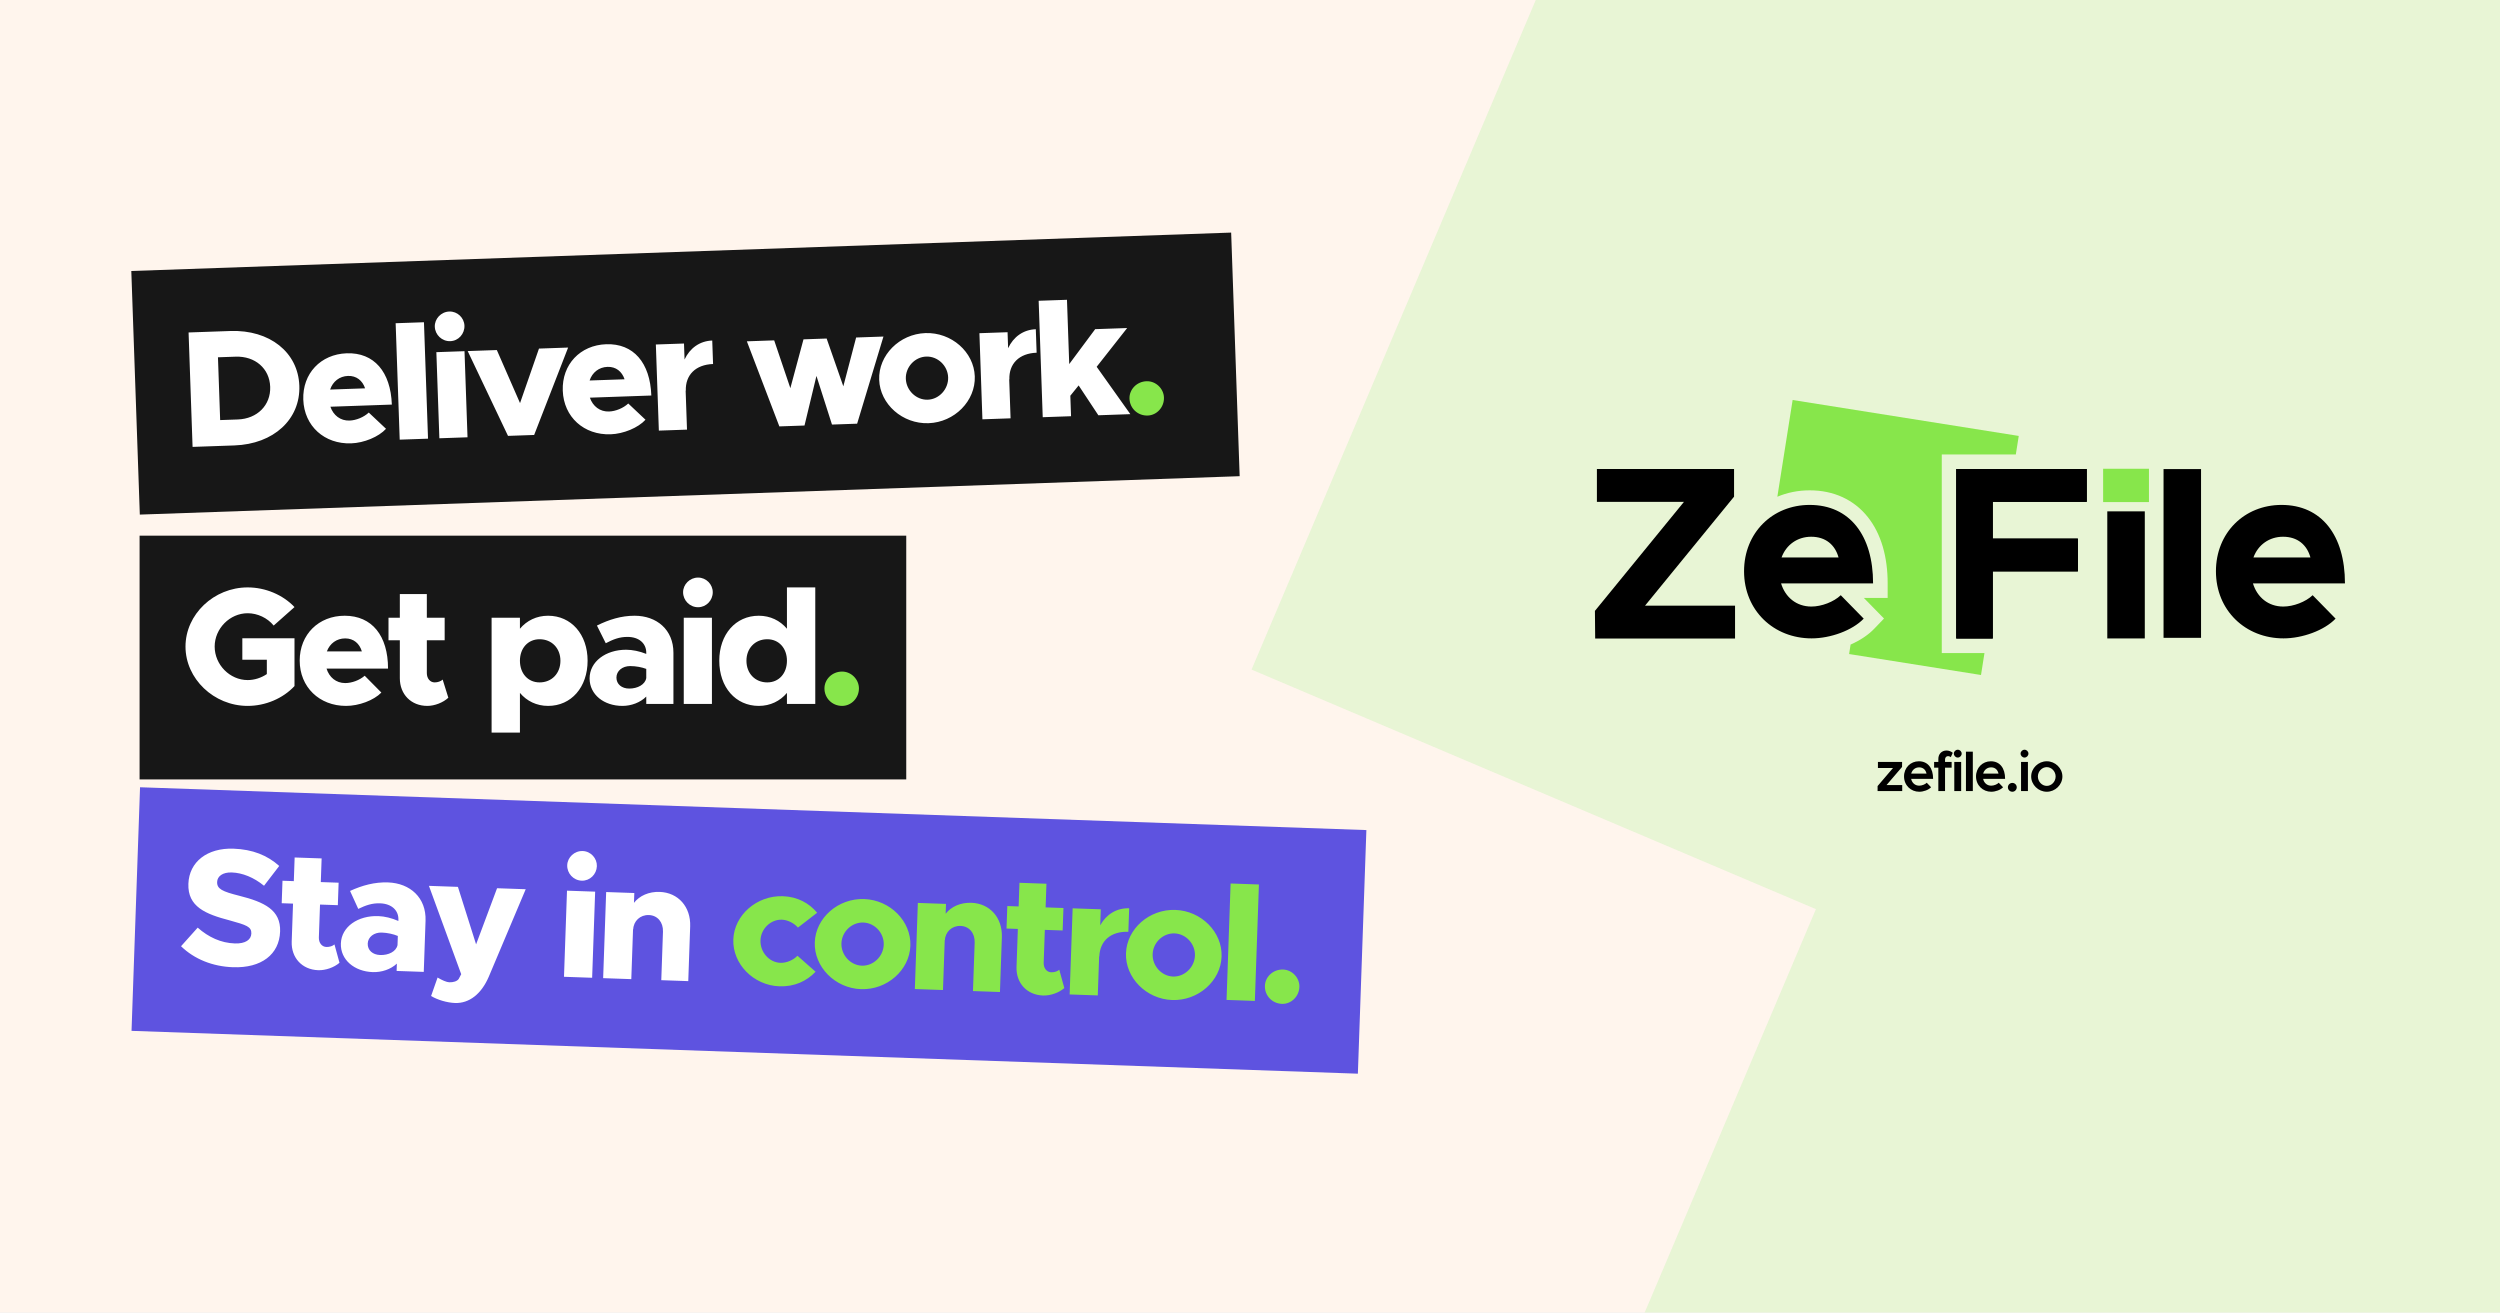
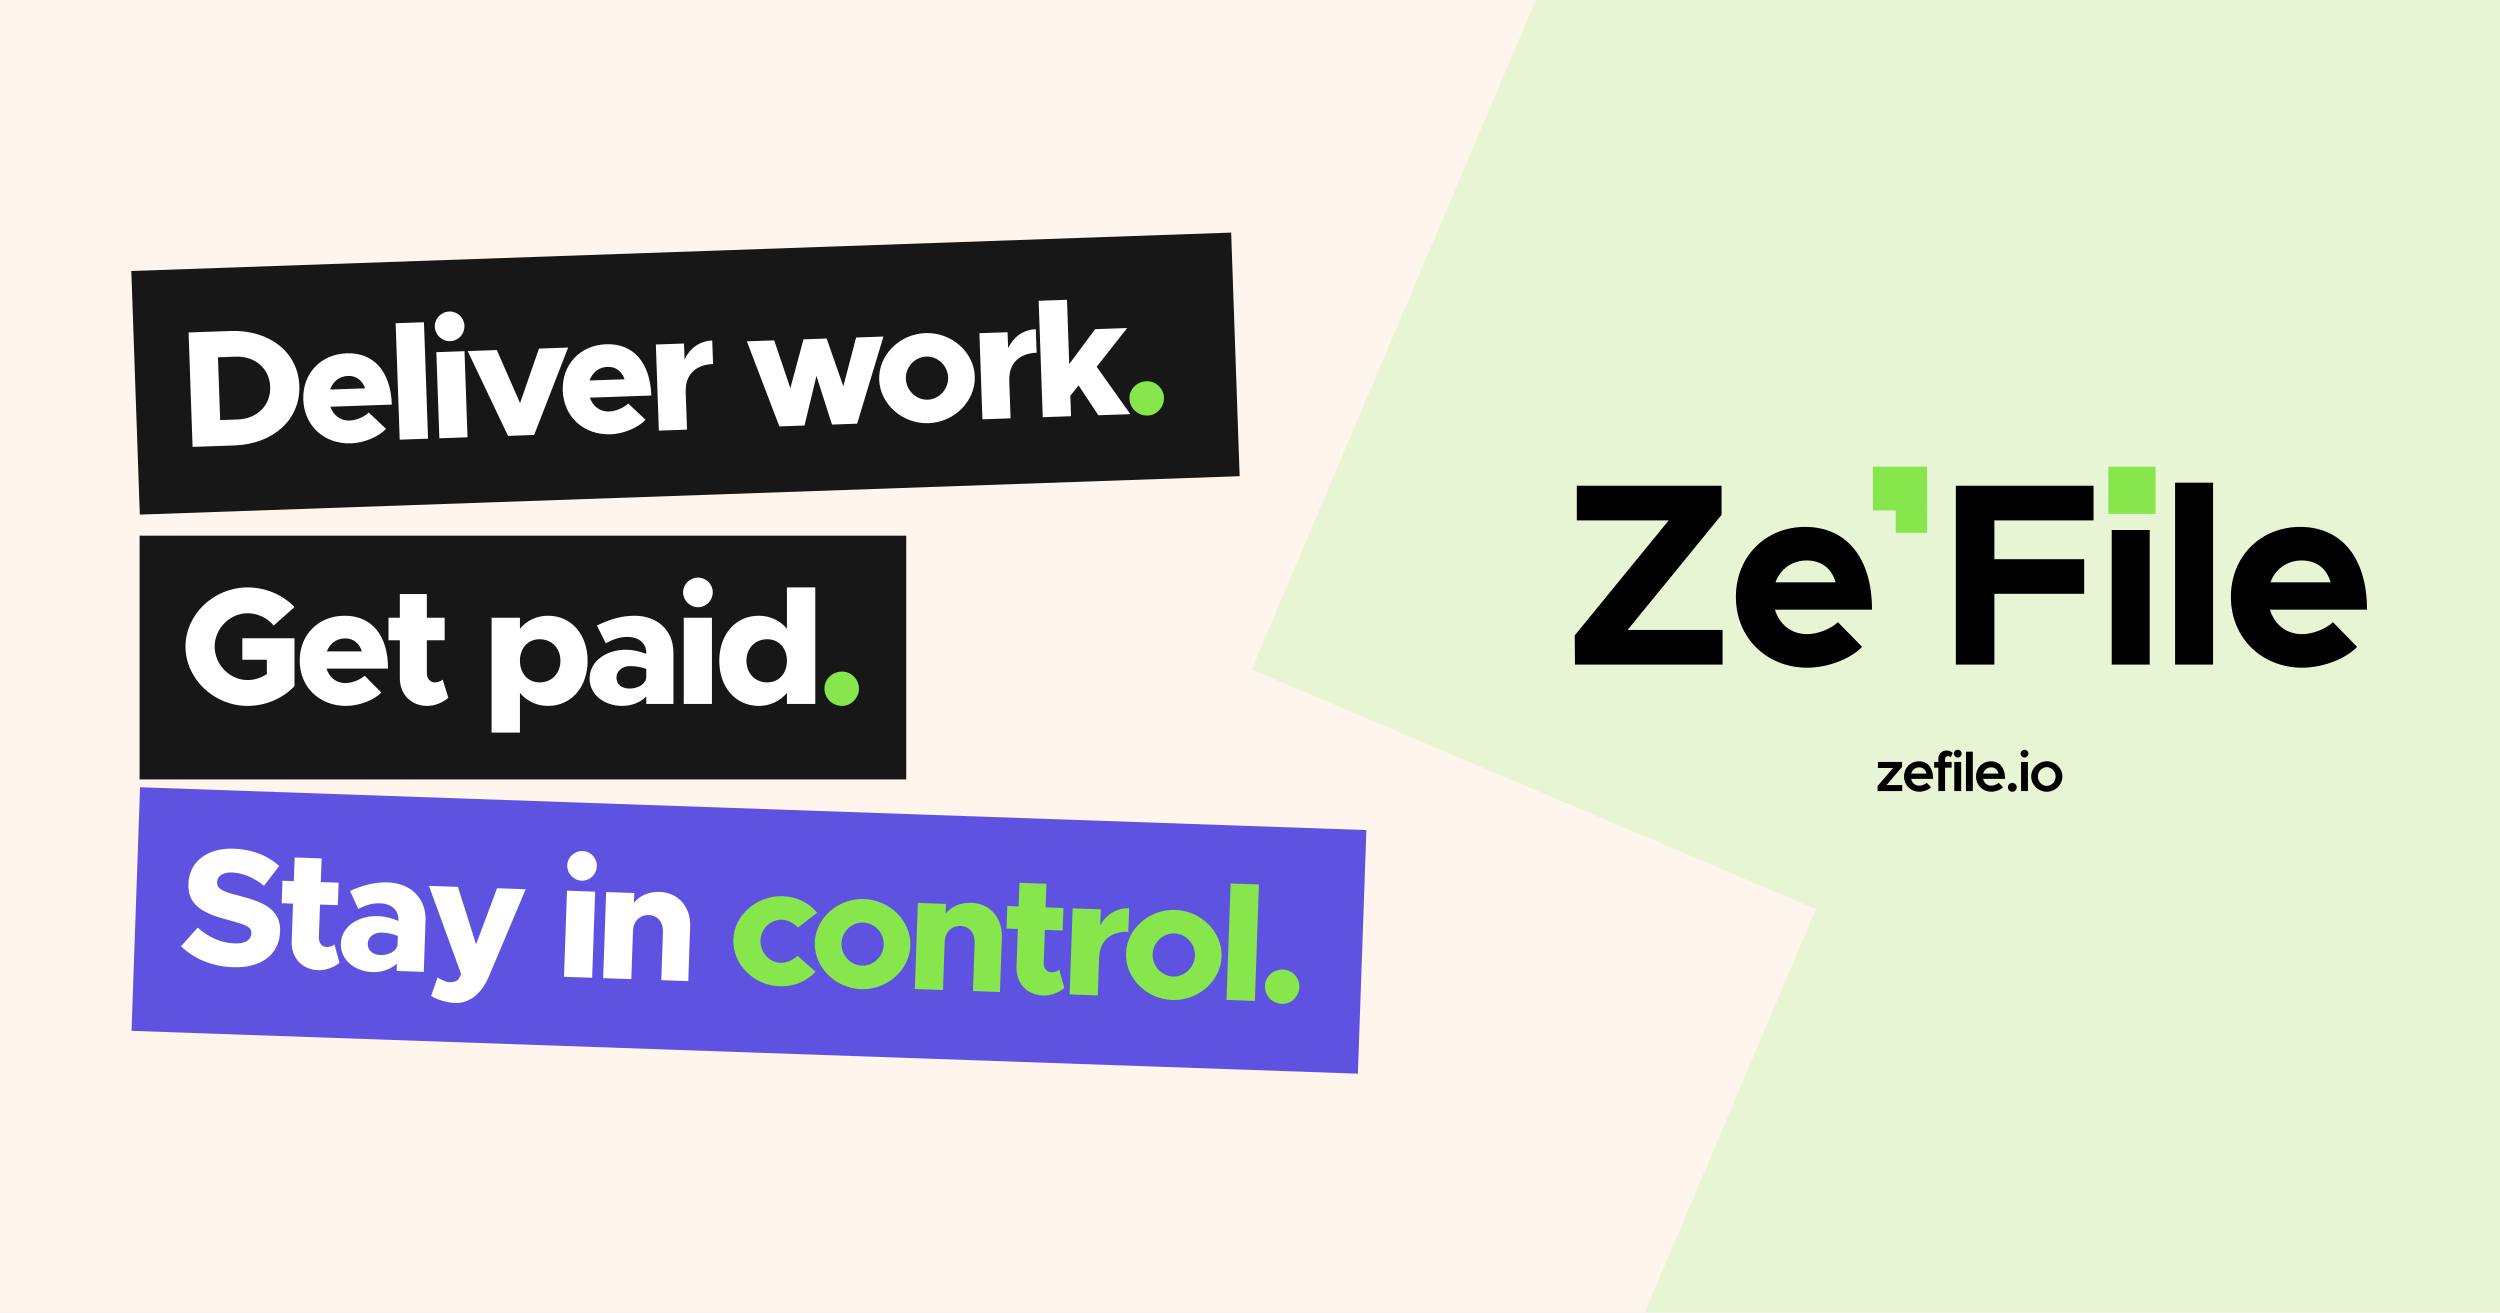
<svg xmlns="http://www.w3.org/2000/svg" width="1200" height="630" viewBox="0 0 1200 630" fill="none">
  <rect width="1200" height="630" fill="#FFF5ED" />
  <mask id="mask0_2066_2488" style="mask-type:alpha" maskUnits="userSpaceOnUse" x="0" y="0" width="1200" height="630">
    <rect width="1200" height="630" fill="#D9D9D9" />
  </mask>
  <g mask="url(#mask0_2066_2488)">
    <g opacity="0.4">
      <rect x="820.776" y="-196.965" width="697.217" height="563.137" transform="rotate(23 820.776 -196.965)" fill="#C5F4B1" />
      <rect x="885.384" y="404.005" width="402.927" height="323.204" transform="rotate(23 885.384 404.005)" fill="#C5F4B1" />
    </g>
  </g>
  <rect x="67.221" y="377.883" width="589" height="117" transform="rotate(2 67.221 377.883)" fill="#5E53E0" />
  <rect x="67" y="257.121" width="368" height="117" fill="#171717" />
  <rect x="63.029" y="130.077" width="528.247" height="117" transform="rotate(-2 63.0294 130.077)" fill="#171717" />
  <path d="M111.838 464.269C102.084 463.929 93.321 460.421 86.895 454.193L94.891 445.266C100.094 449.851 106.001 452.619 112.717 452.853C117.834 453.032 120.545 451.045 120.648 448.087C120.763 444.809 118.229 444 110.301 441.802C98.641 438.753 90.038 435.251 90.423 424.218C90.791 413.664 99.512 406.924 112.064 407.363C121.259 407.684 128.362 410.573 134.028 415.654L126.732 425.165C121.829 421.152 116.382 418.96 111.265 418.782C106.868 418.628 104.317 420.62 104.222 423.339C104.105 426.697 106.704 427.908 114.798 429.952C127.018 433.02 134.81 436.814 134.45 447.128C134.065 458.161 125.43 464.744 111.838 464.269ZM160.544 453.322L162.958 462.132C160.398 464.364 156.265 465.821 152.747 465.698C144.992 465.427 139.748 459.721 140.018 451.965L140.655 433.736L135.218 433.547L135.595 422.753L141.032 422.943L141.428 411.59L154.38 412.042L153.984 423.395L162.539 423.694L162.162 434.487L153.607 434.189L153.057 449.939C152.965 452.578 154.5 454.472 156.658 454.548C158.178 454.601 159.716 454.094 160.544 453.322ZM186.256 423.562C196.89 423.933 204.65 430.928 204.265 441.961L203.408 466.506L190.376 466.051L190.499 462.533C187.52 465.311 183.147 466.759 178.909 466.612C170.114 466.304 163.346 460.705 163.619 452.87C163.901 444.794 171.855 439.389 181.609 439.729C184.647 439.835 188.06 440.675 191.213 442.066L191.233 441.506C191.386 437.109 188.14 433.794 182.464 433.595C178.546 433.459 175.546 434.555 171.964 436.271L168.022 427.648C173.879 424.971 179.86 423.338 186.256 423.562ZM182.477 458.411C186.475 458.551 190.14 456.757 190.808 453.659L190.962 449.262C188.911 448.389 186.052 447.729 183.254 447.632C179.576 447.503 176.617 449.721 176.506 452.919C176.394 456.117 178.88 458.285 182.477 458.411ZM218.414 481.439C214.657 481.308 209.982 479.944 206.925 478.076L210.036 469.219C212.153 470.494 214.361 471.452 215.64 471.496C217.639 471.566 219.42 470.988 220.178 469.894L221.379 467.614L205.889 425.208L219.801 425.694L228.523 453.295L238.589 426.35L252.341 426.83L234.626 468.797C231.052 477.158 225.21 481.677 218.414 481.439ZM279.211 422.725C275.214 422.586 272.13 419.196 272.267 415.278C272.398 411.521 275.711 408.354 279.708 408.494C283.626 408.631 286.629 412.018 286.498 415.775C286.361 419.693 283.129 422.862 279.211 422.725ZM270.716 468.857L272.16 427.522L285.671 427.994L284.228 469.329L270.716 468.857ZM316.653 428.115C325.527 428.425 331.612 435.282 331.285 444.636L330.367 470.94L317.414 470.488L318.227 447.222C318.386 442.665 315.62 439.366 311.462 439.221C307.305 439.076 304.078 442.085 303.935 446.162L303.864 445.92L303.023 469.985L289.511 469.513L290.955 428.178L304.467 428.65L304.302 433.367C306.983 429.939 311.456 427.934 316.653 428.115Z" fill="white" />
  <path d="M374.103 473.428C361.711 472.995 351.583 462.715 351.994 450.963C352.404 439.21 363.301 429.744 375.774 430.18C382.809 430.425 388.385 433.502 392.227 438.119L383.012 445.242C381.243 443.179 378.178 441.551 375.3 441.45C369.943 441.263 365.221 445.821 365.029 451.338C364.83 457.014 369.22 461.97 374.577 462.158C377.535 462.261 380.786 460.853 382.78 458.762L391.478 466.43C387.239 470.925 381.379 473.682 374.103 473.428ZM413.284 474.796C400.812 474.361 390.685 464.081 391.095 452.328C391.505 440.575 402.322 431.107 414.795 431.542C427.267 431.978 437.397 442.178 436.987 453.931C436.577 465.683 425.757 475.232 413.284 474.796ZM413.678 463.523C419.195 463.716 423.999 459.08 424.195 453.484C424.39 447.887 419.918 443.008 414.401 442.816C408.885 442.623 404.083 447.178 403.887 452.775C403.692 458.371 408.161 463.33 413.678 463.523ZM466.265 433.34C475.139 433.65 481.224 440.506 480.897 449.861L479.979 476.165L467.026 475.712L467.839 452.446C467.998 447.889 465.231 444.591 461.074 444.445C456.917 444.3 453.69 447.309 453.547 451.387L453.476 451.144L452.635 475.21L439.123 474.738L440.567 433.403L454.079 433.875L453.914 438.592C456.595 435.163 461.068 433.158 466.265 433.34ZM508.457 465.472L510.871 474.281C508.311 476.514 504.178 477.97 500.66 477.847C492.905 477.576 487.661 471.87 487.931 464.115L488.568 445.886L483.131 445.696L483.508 434.903L488.945 435.092L489.341 423.739L502.293 424.192L501.897 435.545L510.452 435.843L510.075 446.637L501.52 446.338L500.97 462.089C500.878 464.727 502.413 466.622 504.571 466.697C506.09 466.75 507.629 466.243 508.457 465.472ZM528.111 444.145C531.016 438.883 536.008 435.775 542.004 435.985L541.611 447.258C533.216 446.965 527.931 451.583 527.666 459.178L527.592 459.016L526.936 477.804L513.424 477.332L514.867 435.998L528.379 436.469L528.111 444.145ZM562.662 480.012C550.19 479.577 540.062 469.297 540.473 457.544C540.883 445.792 551.7 436.323 564.173 436.759C576.645 437.194 586.775 447.394 586.365 459.147C585.954 470.9 575.134 480.448 562.662 480.012ZM563.056 468.739C568.572 468.932 573.377 464.297 573.573 458.7C573.768 453.104 569.296 448.225 563.779 448.032C558.262 447.839 553.46 452.395 553.265 457.991C553.069 463.588 557.539 468.547 563.056 468.739ZM588.741 479.963L590.693 424.077L604.284 424.551L602.333 480.437L588.741 479.963ZM615.338 481.852C610.541 481.684 606.994 477.798 607.156 473.161C607.307 468.844 611.116 465.214 615.913 465.382C620.311 465.536 623.857 469.422 623.706 473.739C623.544 478.376 619.735 482.006 615.338 481.852Z" fill="#87E64B" />
  <path d="M116.32 316.673V306.353H141.36V329.313C135.76 335.313 127.36 338.833 118.88 338.833C102.64 338.833 89.04 325.793 89.04 310.353C89.04 294.913 102.64 281.953 118.88 281.953C127.36 281.953 135.76 285.473 141.36 291.393L131.36 300.273C128.4 296.593 123.6 294.353 118.88 294.353C110.32 294.353 103.04 301.713 103.04 310.353C103.04 319.073 110.32 326.433 118.88 326.433C122.08 326.433 125.36 325.393 128.08 323.553V316.673H116.32ZM165.695 327.873C168.895 327.873 172.575 326.513 175.055 324.353L183.055 332.433C179.375 336.193 172.255 338.833 166.095 338.833C153.295 338.833 143.855 329.793 143.855 317.073C143.855 304.513 152.975 295.553 165.455 295.553C178.575 295.553 186.255 305.153 186.255 320.913H156.735C158.015 325.073 161.295 327.873 165.695 327.873ZM165.695 306.433C161.615 306.433 158.335 308.833 156.895 312.673H173.695C172.575 308.913 169.775 306.433 165.695 306.433ZM212.479 326.193L215.199 334.913C212.719 337.233 208.639 338.833 205.119 338.833C197.359 338.833 191.919 333.313 191.919 325.553V307.313H186.479V296.513H191.919V285.153H204.879V296.513H213.439V307.313H204.879V323.073C204.879 325.713 206.479 327.553 208.639 327.553C210.159 327.553 211.679 326.993 212.479 326.193ZM263.086 295.553C274.206 295.553 282.046 304.513 282.046 317.153C282.046 329.873 274.206 338.833 263.086 338.833C257.566 338.833 252.846 336.513 249.566 332.593V351.633H235.966V296.513H249.566V301.793C252.846 297.873 257.566 295.553 263.086 295.553ZM259.006 327.553C264.846 327.553 269.006 323.233 269.006 317.153C269.006 311.153 264.846 306.833 259.006 306.833C253.406 306.833 249.566 311.153 249.566 317.153C249.566 323.233 253.406 327.553 259.006 327.553ZM304.606 295.553C315.246 295.553 323.246 302.273 323.246 313.313V337.873H310.206V334.353C307.326 337.233 303.006 338.833 298.766 338.833C289.966 338.833 283.006 333.473 283.006 325.633C283.006 317.553 290.766 311.873 300.526 311.873C303.566 311.873 307.006 312.593 310.206 313.873V313.313C310.206 308.913 306.846 305.713 301.166 305.713C297.246 305.713 294.286 306.913 290.766 308.753L286.526 300.273C292.286 297.393 298.206 295.553 304.606 295.553ZM302.046 330.513C306.046 330.513 309.646 328.593 310.206 325.473V321.073C308.126 320.273 305.246 319.713 302.446 319.713C298.766 319.713 295.886 322.033 295.886 325.233C295.886 328.433 298.446 330.513 302.046 330.513ZM335.084 291.473C331.084 291.473 327.884 288.193 327.884 284.273C327.884 280.513 331.084 277.233 335.084 277.233C339.004 277.233 342.124 280.513 342.124 284.273C342.124 288.193 339.004 291.473 335.084 291.473ZM328.204 337.873V296.513H341.724V337.873H328.204ZM377.731 281.953H391.331V337.873H377.731V332.593C374.451 336.513 369.731 338.833 364.211 338.833C353.091 338.833 345.251 329.873 345.251 317.153C345.251 304.513 353.091 295.553 364.211 295.553C369.731 295.553 374.451 297.873 377.731 301.793V281.953ZM368.291 327.553C373.891 327.553 377.731 323.233 377.731 317.153C377.731 311.153 373.891 306.833 368.291 306.833C362.451 306.833 358.291 311.153 358.291 317.153C358.291 323.233 362.451 327.553 368.291 327.553Z" fill="white" />
  <path d="M404.211 338.833C399.411 338.833 395.731 335.073 395.731 330.433C395.731 326.113 399.411 322.353 404.211 322.353C408.611 322.353 412.291 326.113 412.291 330.433C412.291 335.073 408.611 338.833 404.211 338.833Z" fill="#87E64B" />
  <path d="M92.436 214.509L90.518 159.583L110.586 158.882C129.454 158.223 143.122 169.113 143.684 185.183C144.245 201.253 131.372 213.15 112.504 213.809L92.436 214.509ZM105.675 201.64L114.15 201.344C123.504 201.017 129.999 194.466 129.692 185.672C129.385 176.877 122.451 170.875 113.097 171.202L104.622 171.498L105.675 201.64ZM167.782 201.872C170.98 201.76 174.61 200.273 177.013 198.028L185.291 205.824C181.744 209.71 174.72 212.597 168.564 212.812C155.772 213.258 146.022 204.553 145.578 191.841C145.14 179.289 153.942 170.016 166.414 169.58C179.526 169.122 187.537 178.448 188.087 194.199L158.585 195.229C160.009 199.342 163.385 202.026 167.782 201.872ZM167.034 180.445C162.956 180.588 159.762 183.101 158.457 186.989L175.247 186.402C173.996 182.684 171.111 180.303 167.034 180.445ZM191.86 211.037L189.909 155.151L203.5 154.677L205.452 210.563L191.86 211.037ZM216.152 163.761C212.154 163.9 208.842 160.734 208.705 156.817C208.574 153.059 211.657 149.669 215.655 149.53C219.573 149.393 222.805 152.562 222.936 156.32C223.073 160.237 220.07 163.624 216.152 163.761ZM210.896 210.373L209.452 169.038L222.964 168.566L224.407 209.901L210.896 210.373ZM243.842 209.222L224.49 168.513L238.481 168.024L249.617 193.491L258.709 167.318L272.7 166.829L256.395 208.784L243.842 209.222ZM292.331 197.523C295.529 197.411 299.159 195.924 301.563 193.678L309.84 201.474C306.293 205.36 299.27 208.247 293.113 208.462C280.321 208.909 270.571 200.204 270.127 187.492C269.689 174.939 278.491 165.666 290.963 165.231C304.075 164.773 312.086 174.099 312.636 189.85L283.134 190.88C284.558 194.993 287.934 197.676 292.331 197.523ZM291.583 176.096C287.505 176.238 284.311 178.751 283.006 182.639L299.796 182.053C298.545 178.334 295.66 175.953 291.583 176.096ZM328.586 172.562C331.117 167.111 335.88 163.662 341.876 163.453L342.27 174.726C333.875 175.019 328.925 179.995 329.191 187.59L329.105 187.433L329.761 206.222L316.249 206.694L314.806 165.359L328.318 164.887L328.586 172.562ZM374.089 204.674L358.494 163.833L371.606 163.375L379.371 186.318L385.677 162.884L396.79 162.496L404.796 185.43L410.942 162.002L424.054 161.544L411.426 203.37L399.353 203.792L391.894 180.438L386.161 204.252L374.089 204.674ZM445.709 203.133C433.237 203.569 422.417 194.021 422.006 182.268C421.596 170.515 431.726 160.315 444.199 159.88C456.671 159.444 467.488 168.913 467.898 180.665C468.309 192.418 458.181 202.698 445.709 203.133ZM445.315 191.86C450.832 191.668 455.302 186.709 455.106 181.112C454.911 175.515 450.109 170.96 444.592 171.153C439.076 171.346 434.603 176.225 434.799 181.821C434.994 187.418 439.799 192.053 445.315 191.86ZM483.897 167.139C486.429 161.687 491.191 158.239 497.188 158.029L497.581 169.303C489.186 169.596 484.237 174.571 484.502 182.167L484.417 182.01L485.073 200.798L471.561 201.27L470.118 159.935L483.629 159.463L483.897 167.139ZM526.4 176.061L542.563 198.791L527.212 199.327L517.747 185.008L513.757 189.951L514.1 199.785L500.508 200.259L498.557 144.373L512.149 143.899L513.226 174.76L525.689 157.995L541.039 157.459L526.4 176.061Z" fill="white" />
  <path d="M550.916 199.46C546.118 199.627 542.31 195.998 542.148 191.361C541.997 187.043 545.543 183.157 550.34 182.99C554.738 182.836 558.547 186.465 558.697 190.783C558.859 195.42 555.313 199.306 550.916 199.46Z" fill="#87E64B" />
  <path d="M901.244 379.718V377.311L908.655 368.629H901.406V365.735H913.009L912.982 368.142L905.544 376.824H913.063V379.718H901.244ZM921.214 377.121C922.512 377.121 924.053 376.526 924.838 375.715L926.92 377.879C925.703 379.177 923.269 380.042 921.241 380.042C917.238 380.042 913.938 376.986 913.938 372.686C913.938 368.494 917.076 365.411 921.051 365.411C925.379 365.411 927.894 368.683 927.894 373.849H917.346C917.752 375.769 919.212 377.121 921.214 377.121ZM921.187 368.332C919.348 368.332 917.86 369.495 917.373 371.334H924.73C924.351 369.576 923.161 368.332 921.187 368.332ZM933.621 364.572V365.735H936.785V368.467H933.621V379.718H930.402V368.467H928.374V365.735H930.402V364.275C930.402 361.922 932.025 360.245 934.351 360.245C935.406 360.245 936.542 360.678 937.326 361.354L936.379 363.463C936.082 363.166 935.568 362.95 935 362.95C934.216 362.95 933.621 363.626 933.621 364.572ZM939.736 363.626C938.682 363.626 937.843 362.733 937.843 361.732C937.843 360.732 938.682 359.866 939.736 359.866C940.764 359.866 941.602 360.732 941.602 361.732C941.602 362.733 940.764 363.626 939.736 363.626ZM938.059 379.718V365.735H941.359V379.718H938.059ZM943.653 379.718V360.813H946.953V379.718H943.653ZM955.765 377.121C957.064 377.121 958.605 376.526 959.39 375.715L961.472 377.879C960.255 379.177 957.821 380.042 955.792 380.042C951.79 380.042 948.49 376.986 948.49 372.686C948.49 368.494 951.627 365.411 955.603 365.411C959.93 365.411 962.446 368.683 962.446 373.849H951.898C952.304 375.769 953.764 377.121 955.765 377.121ZM955.738 368.332C953.899 368.332 952.412 369.495 951.925 371.334H959.281C958.903 369.576 957.713 368.332 955.738 368.332ZM965.955 380.042C964.711 380.042 963.791 379.069 963.791 377.879C963.791 376.77 964.711 375.796 965.955 375.796C967.091 375.796 968.037 376.77 968.037 377.879C968.037 379.069 967.091 380.042 965.955 380.042ZM971.779 363.626C970.724 363.626 969.886 362.733 969.886 361.732C969.886 360.732 970.724 359.866 971.779 359.866C972.807 359.866 973.645 360.732 973.645 361.732C973.645 362.733 972.807 363.626 971.779 363.626ZM970.102 379.718V365.735H973.402V379.718H970.102ZM982.458 380.042C978.401 380.042 974.966 376.689 974.966 372.713C974.966 368.737 978.401 365.411 982.458 365.411C986.514 365.411 989.949 368.737 989.949 372.713C989.949 376.689 986.514 380.042 982.458 380.042ZM982.458 377.23C984.756 377.23 986.704 375.174 986.704 372.713C986.704 370.279 984.756 368.223 982.458 368.223C980.132 368.223 978.184 370.279 978.184 372.713C978.184 375.174 980.132 377.23 982.458 377.23Z" fill="black" />
-   <path d="M969 209.247L967.597 218.134H932.052V313.481H952.544L950.884 324L887.569 313.939L888.287 309.389C892.664 307.472 896.638 304.913 899.631 301.791L904.322 296.896L899.579 292.052L894.649 287.016H906.076V280.016C906.076 267.427 903.018 256.297 896.525 248.163C889.877 239.833 880.182 235.361 868.646 235.361C863.079 235.361 857.843 236.445 853.131 238.428L860.461 192L969 209.247ZM882.336 267.022L882.499 267.582C882.408 267.251 882.307 266.928 882.199 266.61C882.246 266.747 882.293 266.884 882.336 267.022Z" fill="#87E64B" />
-   <path d="M765.684 306.481L765.565 293.22L808.311 240.882H766.513V225.134H832.348V238.396L789.602 290.733H832.822V306.481H765.684ZM1001.58 240.882H956.466V258.525H997.317V274.274H956.466V306.481H938.941V225.134H1001.58V240.882Z" fill="black" />
-   <path d="M1001.69 240.882H956.577V258.525H997.428V274.274H956.577V306.481H939.052V225.134H1001.69V240.882Z" fill="black" />
-   <path d="M869.474 291.146C874.329 291.146 880.25 288.896 883.565 285.699L894.577 296.948C889.13 302.632 878.592 306.421 869.593 306.421C851.358 306.421 837.148 293.041 837.148 274.213C837.148 255.741 850.766 242.361 868.645 242.361C887.828 242.361 899.077 256.926 899.077 280.016H854.91C856.923 286.646 862.251 291.146 869.474 291.146ZM869.356 257.636C862.843 257.636 857.396 261.425 855.147 267.582H882.499C880.842 261.544 876.342 257.636 869.356 257.636Z" fill="black" />
-   <path d="M1095.97 291.146C1100.83 291.146 1106.75 288.896 1110.07 285.699L1121.08 296.948C1115.63 302.632 1105.09 306.421 1096.09 306.421C1077.86 306.421 1063.65 293.041 1063.65 274.213C1063.65 255.741 1077.27 242.361 1095.15 242.361C1114.33 242.361 1125.58 256.926 1125.58 280.016H1081.41C1083.42 286.646 1088.75 291.146 1095.97 291.146ZM1095.86 257.636C1089.34 257.636 1083.9 261.425 1081.65 267.582H1109C1107.34 261.544 1102.84 257.636 1095.86 257.636Z" fill="black" />
-   <rect x="1038.5" y="225.158" width="18" height="81" fill="black" />
-   <rect x="1011.5" y="245.45" width="18" height="61" fill="black" />
-   <rect x="1009.5" y="225" width="22" height="16" fill="#87E64B" />
+   <path d="M755.997 319L755.872 305.007L800.975 249.784H756.872V233.167H826.337V247.16L781.235 302.383H826.837V319H755.997ZM867.334 304.382C872.456 304.382 878.703 302.008 882.201 298.635L893.821 310.504C888.074 316.501 876.954 320.499 867.459 320.499C848.218 320.499 833.226 306.381 833.226 286.516C833.226 267.026 847.593 252.908 866.459 252.908C886.699 252.908 898.568 268.275 898.568 292.638H851.966C854.09 299.635 859.713 304.382 867.334 304.382ZM867.209 269.025C860.337 269.025 854.59 273.023 852.216 279.519H881.077C879.328 273.148 874.58 269.025 867.209 269.025ZM1004.9 249.784H957.298V268.4H1000.4V285.017H957.298V319H938.807V233.167H1004.9V249.784ZM1022.86 245.536C1017.24 245.536 1012.87 241.038 1012.87 235.541C1012.87 230.419 1017.24 225.796 1022.86 225.796C1028.24 225.796 1032.61 230.419 1032.61 235.541C1032.61 241.038 1028.24 245.536 1022.86 245.536ZM1013.62 319V254.407H1031.86V319H1013.62ZM1044.04 319V231.668H1062.28V319H1044.04ZM1104.94 304.382C1110.06 304.382 1116.31 302.008 1119.8 298.635L1131.42 310.504C1125.68 316.501 1114.56 320.499 1105.06 320.499C1085.82 320.499 1070.83 306.381 1070.83 286.516C1070.83 267.026 1085.2 252.908 1104.06 252.908C1124.3 252.908 1136.17 268.275 1136.17 292.638H1089.57C1091.69 299.635 1097.32 304.382 1104.94 304.382ZM1104.81 269.025C1097.94 269.025 1092.19 273.023 1089.82 279.519H1118.68C1116.93 273.148 1112.18 269.025 1104.81 269.025Z" fill="black" />
+   <rect x="899" y="224" width="26" height="21" fill="#87E64B" />
+   <rect x="909.974" y="243.688" width="15.026" height="12.053" fill="#87E64B" />
+   <rect x="1012" y="224" width="22.66" height="22.66" fill="#87E64B" />
</svg>
